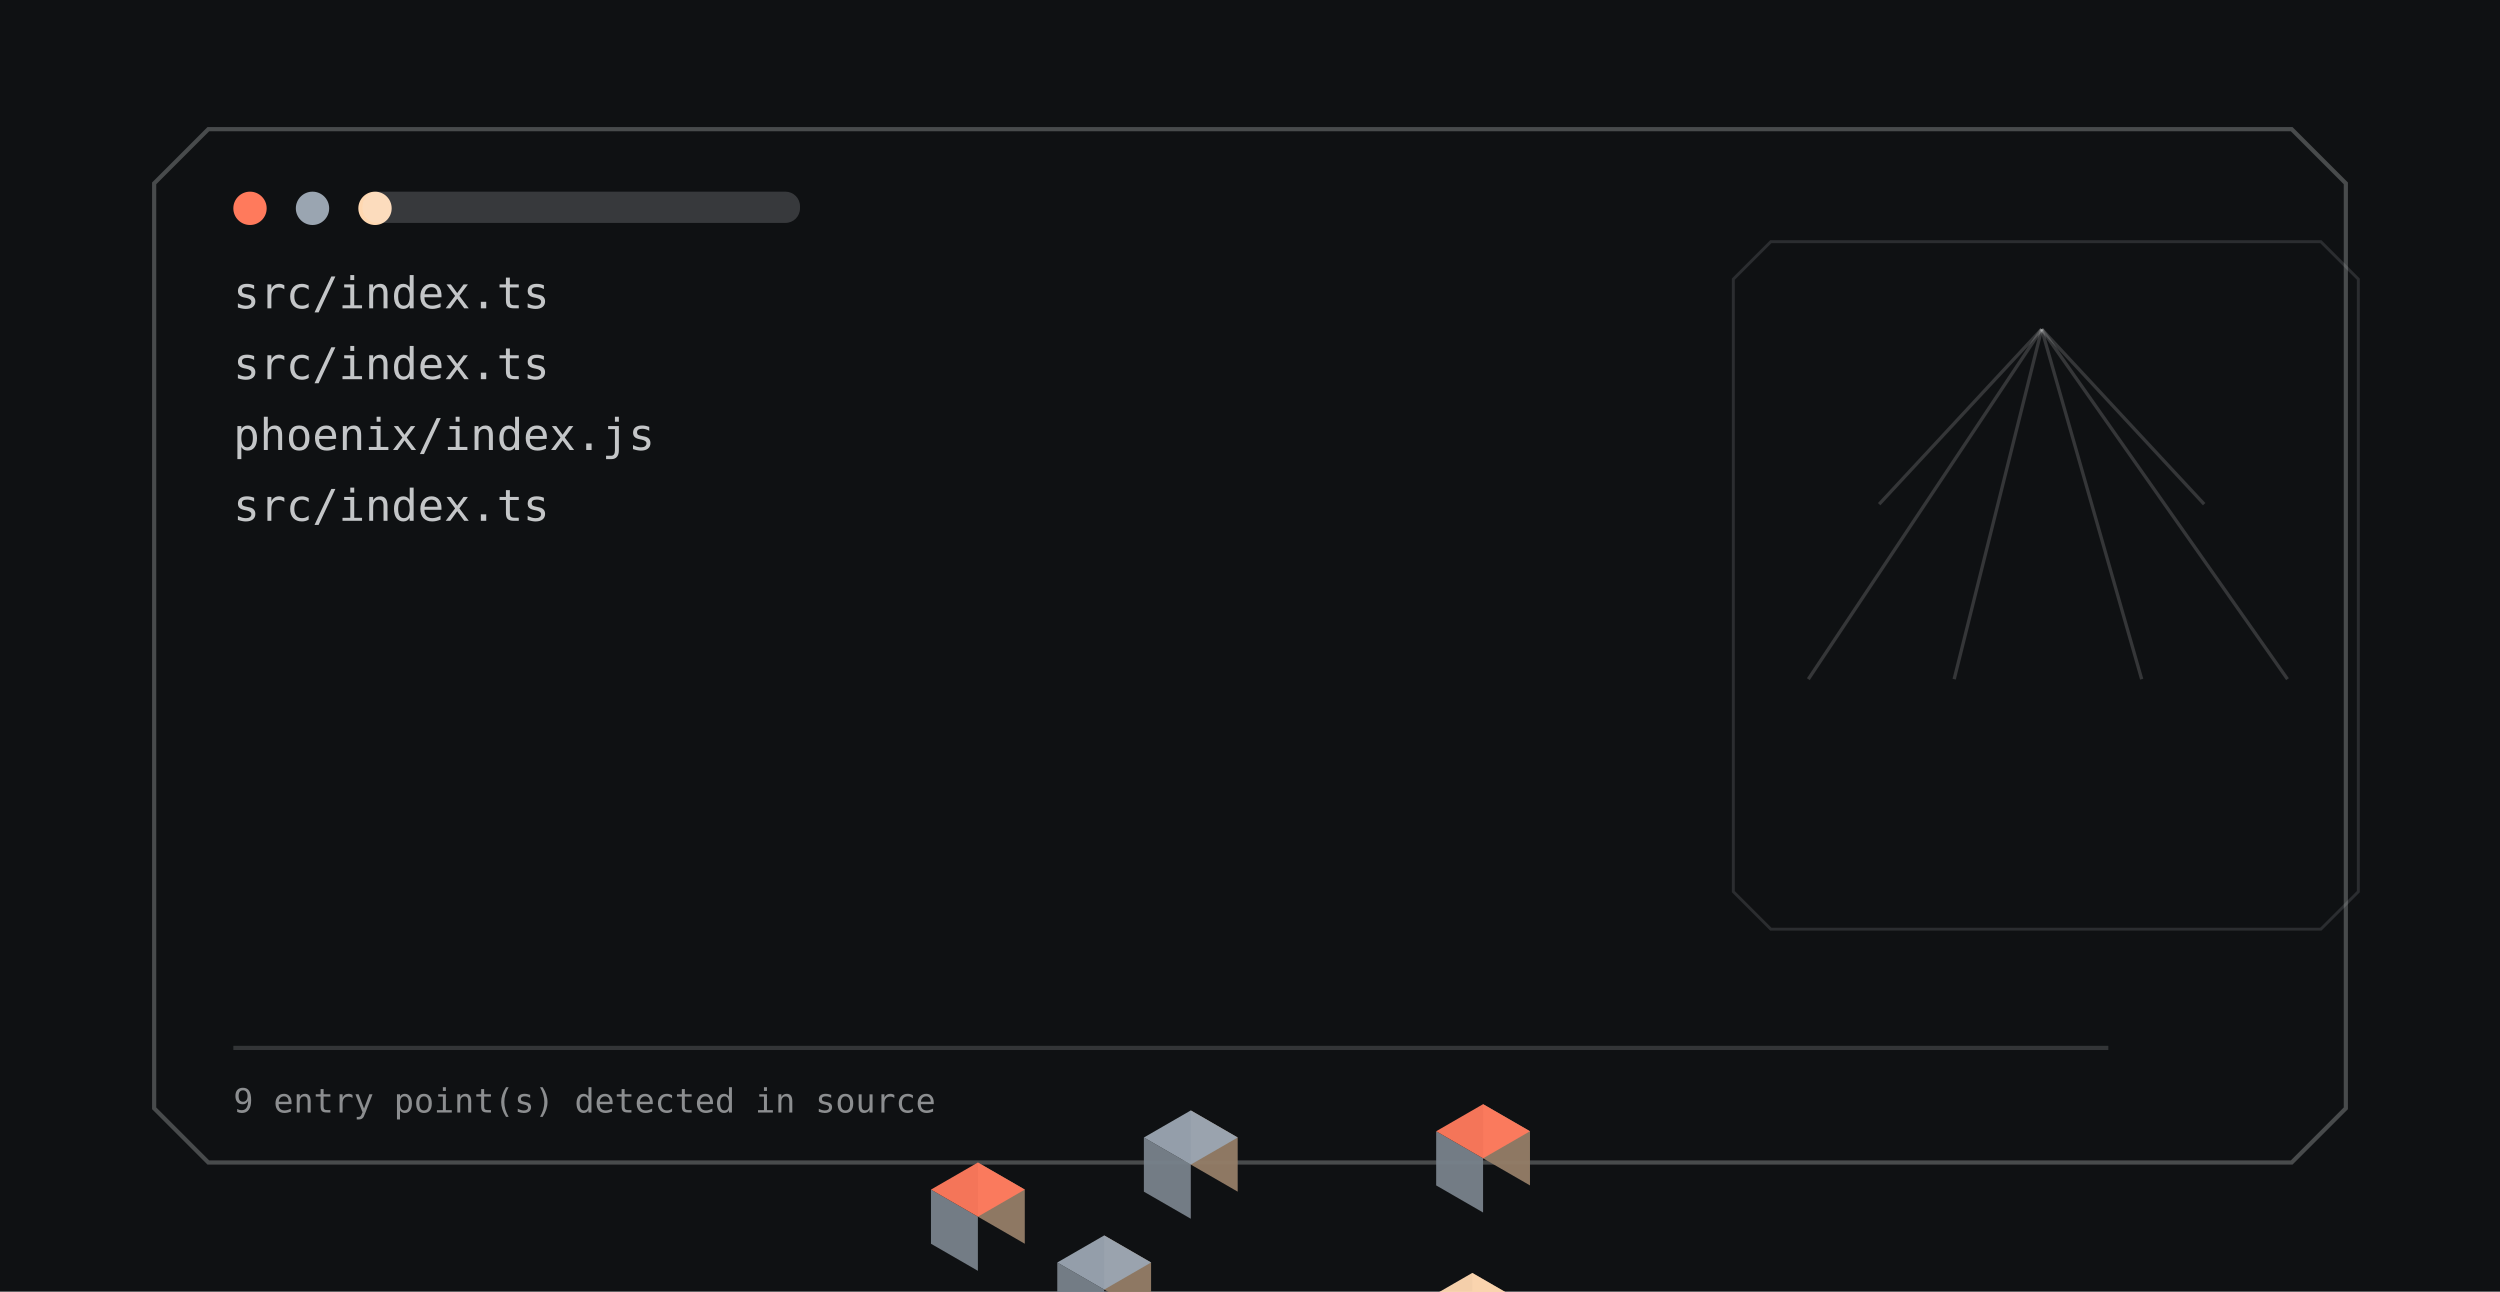
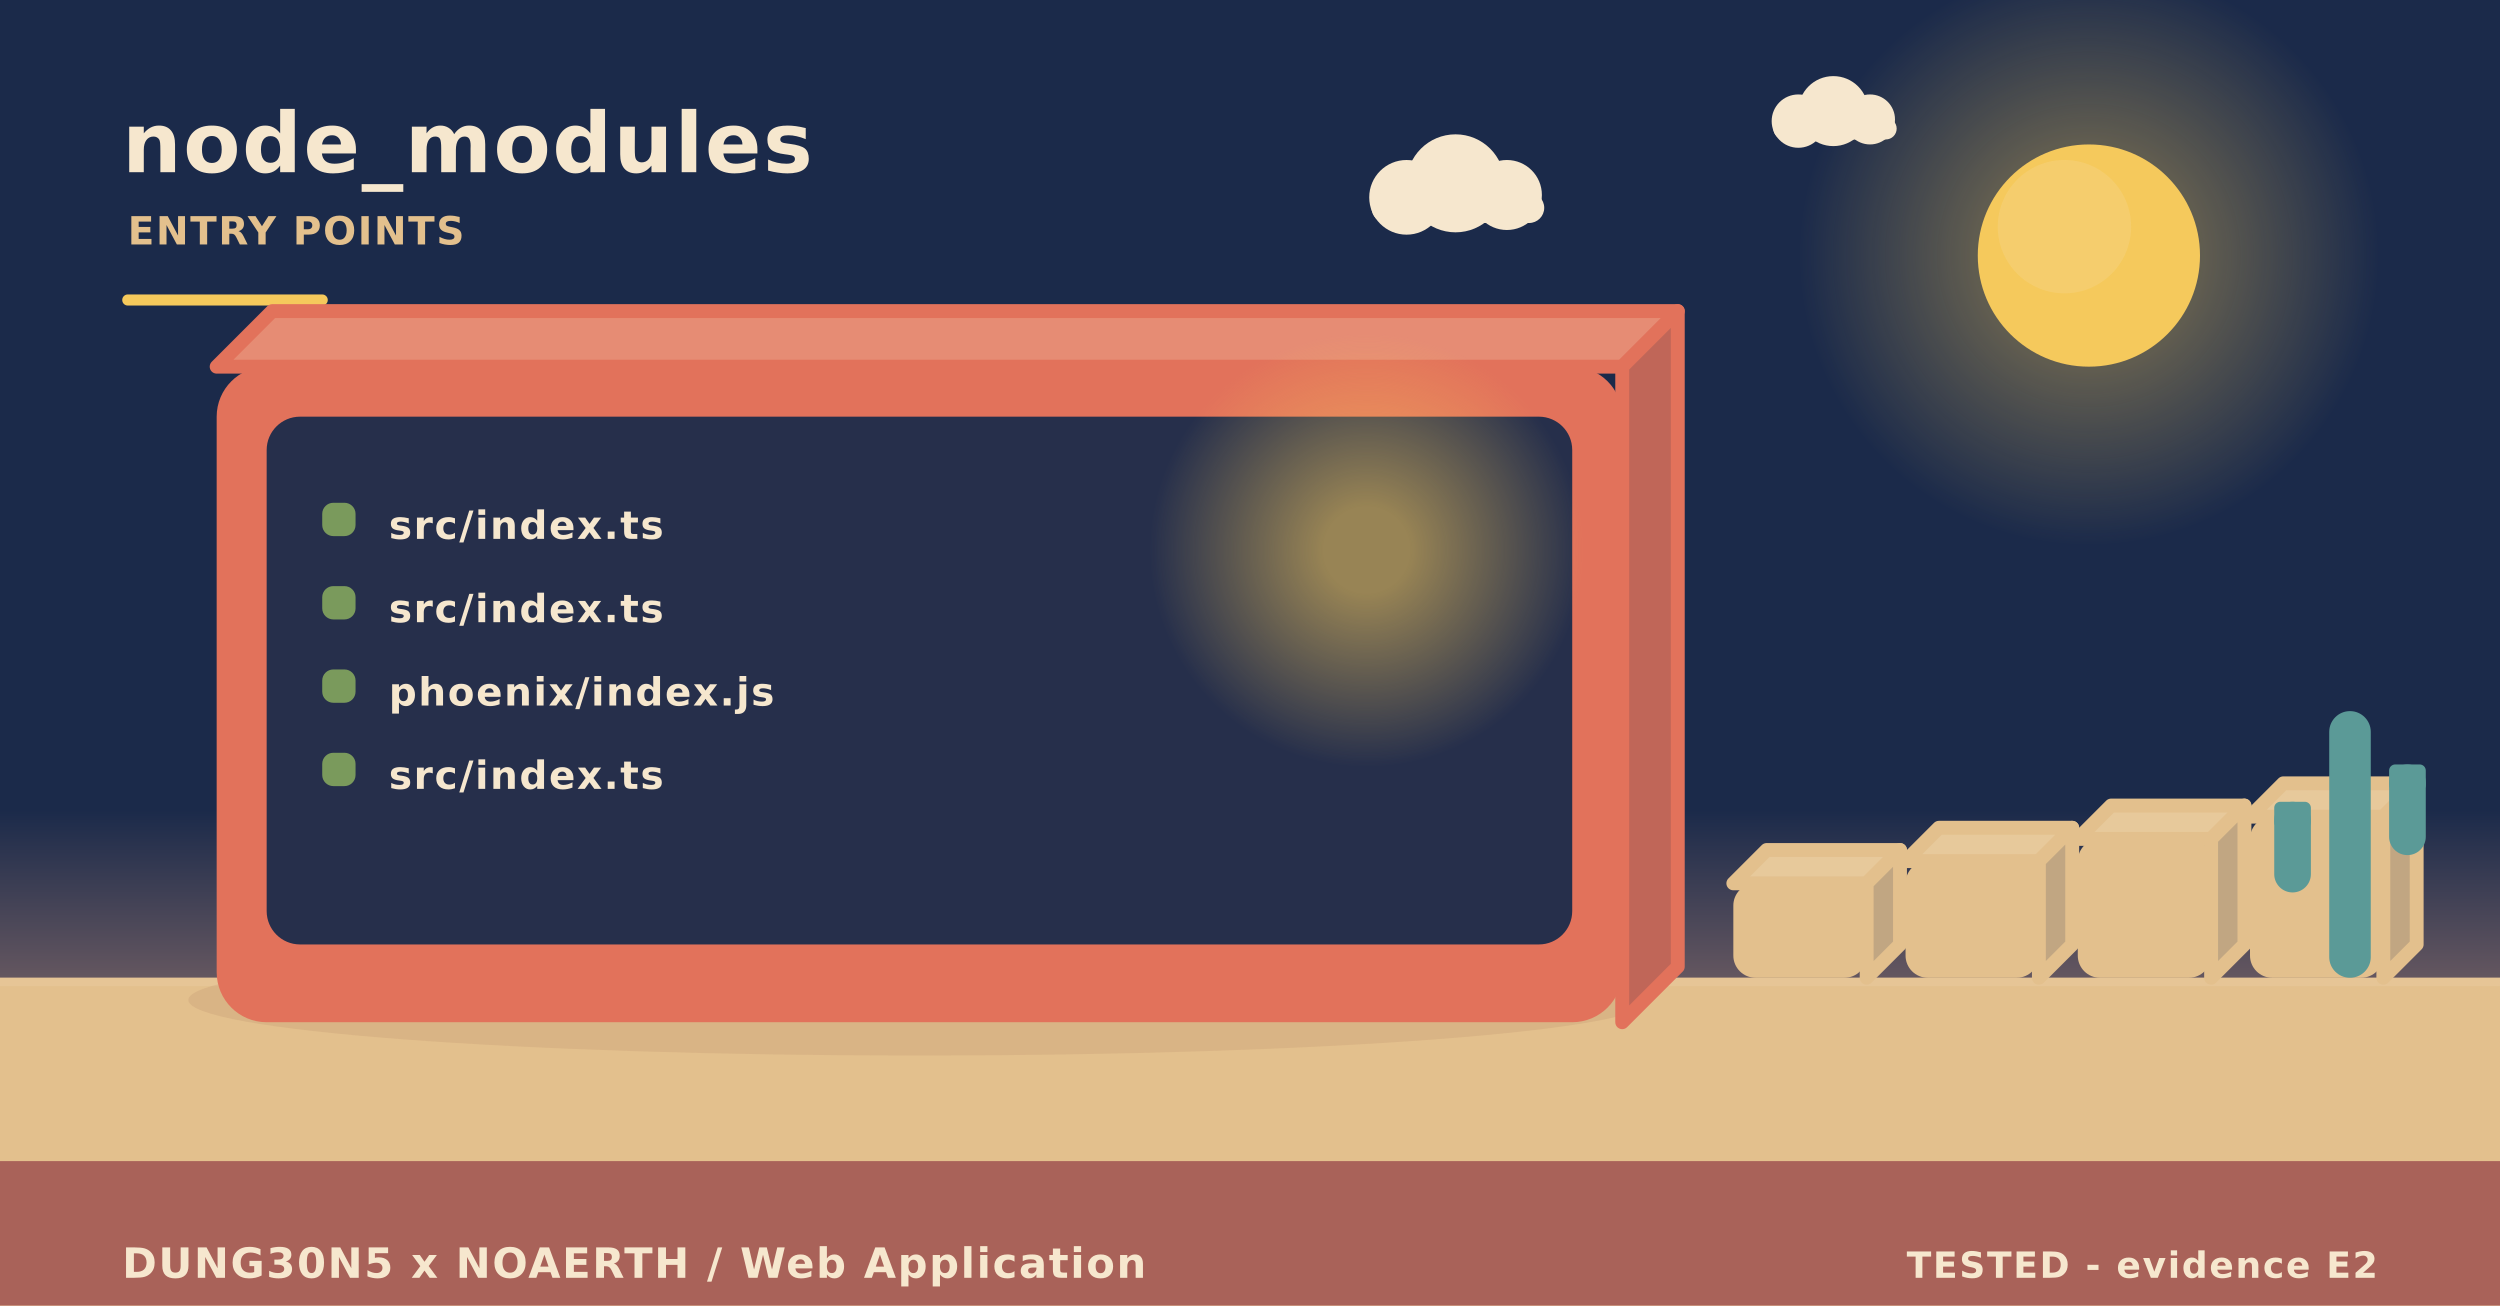
- <svg xmlns="http://www.w3.org/2000/svg" viewBox="0 0 1200 620" width="1200" height="620" role="img" aria-label="node_modules command surface">
-   <rect width="1200" height="620" fill="#0f1113" />
-   <defs>
-     <linearGradient id="gt" x1="0" y1="0" x2="1" y2="1">
-       <stop offset="0%" stop-color="#ff7a5c" />
-       <stop offset="100%" stop-color="#9aa5b1" />
-     </linearGradient>
-   </defs>
-   <path d="M100.00,62.00 H1100.00 L1126.00,88.00 V532.00 L1100.00,558.00 H100.00 L74.00,532.00 V88.00 Z" fill="none" stroke="rgba(241,243,245,0.300)" stroke-width="2.00" opacity="0.85" />
-   <circle cx="120.00" cy="100.00" r="8.00" fill="#ff7a5c" opacity="1.00" />
-   <circle cx="150.00" cy="100.00" r="8.00" fill="#9aa5b1" opacity="1.00" />
-   <circle cx="180.00" cy="100.00" r="8.00" fill="#ffd8b1" opacity="1.00" />
-   <rect x="174.00" y="92.00" width="210.00" height="15.00" rx="7.00" fill="rgba(241,243,245,0.180)" opacity="1.00" />
-   <text x="112" y="148" font-family="ui-monospace,SFMono-Regular,Menlo,monospace" font-size="21" fill="rgba(241,243,245,0.800)">src/index.ts</text>
-   <text x="112" y="182" font-family="ui-monospace,SFMono-Regular,Menlo,monospace" font-size="21" fill="rgba(241,243,245,0.800)">src/index.ts</text>
-   <text x="112" y="216" font-family="ui-monospace,SFMono-Regular,Menlo,monospace" font-size="21" fill="rgba(241,243,245,0.800)">phoenix/index.js</text>
-   <text x="112" y="250" font-family="ui-monospace,SFMono-Regular,Menlo,monospace" font-size="21" fill="rgba(241,243,245,0.800)">src/index.ts</text>
-   <path d="M850.00,116.00 H1114.00 L1132.00,134.00 V428.00 L1114.00,446.00 H850.00 L832.00,428.00 V134.00 Z" fill="none" stroke="rgba(241,243,245,0.180)" stroke-width="1.40" opacity="0.70" />
-   <line x1="980.00" y1="158.00" x2="902.00" y2="242.00" stroke="rgba(241,243,245,0.300)" stroke-width="1.60" opacity="0.55" />
-   <line x1="980.00" y1="158.00" x2="1058.00" y2="242.00" stroke="rgba(241,243,245,0.300)" stroke-width="1.60" opacity="0.55" />
-   <line x1="980.00" y1="158.00" x2="868.00" y2="326.00" stroke="rgba(241,243,245,0.300)" stroke-width="1.60" opacity="0.55" />
-   <line x1="980.00" y1="158.00" x2="938.00" y2="326.00" stroke="rgba(241,243,245,0.300)" stroke-width="1.60" opacity="0.55" />
-   <line x1="980.00" y1="158.00" x2="1028.00" y2="326.00" stroke="rgba(241,243,245,0.300)" stroke-width="1.60" opacity="0.55" />
-   <line x1="980.00" y1="158.00" x2="1098.00" y2="326.00" stroke="rgba(241,243,245,0.300)" stroke-width="1.60" opacity="0.55" />
-   <polygon points="711.87,556.00 734.39,569.00 734.39,543.00 711.87,530.00" fill="#947d67" opacity="0.95" />
-   <polygon points="689.36,569.00 711.87,582.00 711.87,556.00 689.36,543.00" fill="#78818a" opacity="0.95" />
-   <polygon points="711.87,530.00 734.39,543.00 711.87,556.00 689.36,543.00" fill="#ff7a5c" opacity="0.95" />
-   <polygon points="571.58,559.00 594.09,572.00 594.09,546.00 571.58,533.00" fill="#947d67" opacity="0.95" />
-   <polygon points="549.06,572.00 571.58,585.00 571.58,559.00 549.06,546.00" fill="#78818a" opacity="0.95" />
-   <polygon points="571.58,533.00 594.09,546.00 571.58,559.00 549.06,546.00" fill="#9aa5b1" opacity="0.95" />
-   <polygon points="706.68,637.00 729.19,650.00 729.19,624.00 706.68,611.00" fill="#947d67" opacity="0.95" />
-   <polygon points="684.16,650.00 706.68,663.00 706.68,637.00 684.16,624.00" fill="#78818a" opacity="0.95" />
-   <polygon points="706.68,611.00 729.19,624.00 706.68,637.00 684.16,624.00" fill="#ffd8b1" opacity="0.95" />
-   <polygon points="469.39,584.00 491.90,597.00 491.90,571.00 469.39,558.00" fill="#947d67" opacity="0.95" />
-   <polygon points="446.87,597.00 469.39,610.00 469.39,584.00 446.87,571.00" fill="#78818a" opacity="0.95" />
-   <polygon points="469.39,558.00 491.90,571.00 469.39,584.00 446.87,571.00" fill="#ff7a5c" opacity="0.95" />
-   <polygon points="530.01,619.00 552.52,632.00 552.52,606.00 530.01,593.00" fill="#947d67" opacity="0.95" />
-   <polygon points="507.49,632.00 530.01,645.00 530.01,619.00 507.49,606.00" fill="#78818a" opacity="0.95" />
-   <polygon points="530.01,593.00 552.52,606.00 530.01,619.00 507.49,606.00" fill="#9aa5b1" opacity="0.95" />
-   <polygon points="607.95,664.00 630.47,677.00 630.47,651.00 607.95,638.00" fill="#947d67" opacity="0.95" />
-   <polygon points="585.43,677.00 607.95,690.00 607.95,664.00 585.43,651.00" fill="#78818a" opacity="0.95" />
-   <polygon points="607.95,638.00 630.47,651.00 607.95,664.00 585.43,651.00" fill="#ffd8b1" opacity="0.95" />
-   <polygon points="668.57,699.00 691.09,712.00 691.09,686.00 668.57,673.00" fill="#947d67" opacity="0.95" />
-   <polygon points="646.05,712.00 668.57,725.00 668.57,699.00 646.05,686.00" fill="#78818a" opacity="0.95" />
-   <polygon points="668.57,673.00 691.09,686.00 668.57,699.00 646.05,686.00" fill="#ff7a5c" opacity="0.95" />
-   <rect x="112.00" y="502.00" width="900.00" height="2.00" rx="0.00" fill="rgba(241,243,245,0.160)" opacity="1.00" />
-   <text x="112" y="534" font-family="ui-monospace,Menlo,monospace" font-size="16" fill="rgba(241,243,245,0.550)">9 entry point(s) detected in source</text>
+ <svg xmlns="http://www.w3.org/2000/svg" width="900" height="470" viewBox="0 0 900 470" role="img" aria-label="node_modules - how it is operated">
+   <linearGradient id="skyt" x1="0" y1="0" x2="0" y2="1">
+     <stop offset="0" stop-color="#1b2a4a" />
+     <stop offset="0.62" stop-color="#1b2a4a" />
+     <stop offset="1" stop-color="#f3ad8a" />
+   </linearGradient>
+   <rect width="900" height="470" fill="url(#skyt)" />
+   <radialGradient id="sunt">
+     <stop offset="0.35" stop-color="#f5c95c" stop-opacity="0.34" />
+     <stop offset="1" stop-color="#f5c95c" stop-opacity="0" />
+   </radialGradient>
+   <circle cx="752" cy="92" r="104" fill="url(#sunt)" />
+   <circle cx="752" cy="92" r="40" fill="#f5c95c" />
+   <circle cx="743.2" cy="81.6" r="24" fill="#f5d27e" opacity="0.5" />
+   <g>
+     <circle cx="524" cy="66" r="17.64" fill="#f6e7ce" />
+     <circle cx="506.36" cy="71.04" r="13.44" fill="#f6e7ce" />
+     <circle cx="542.48" cy="70.2" r="12.6" fill="#f6e7ce" />
+     <rect x="493.76" y="69.36" width="62.16" height="10.92" rx="5.46" fill="#f6e7ce" />
+   </g>
+   <g>
+     <circle cx="660" cy="40" r="12.6" fill="#f6e7ce" />
+     <circle cx="647.4" cy="43.6" r="9.6" fill="#f6e7ce" />
+     <circle cx="673.2" cy="43" r="9" fill="#f6e7ce" />
+     <rect x="638.4" y="42.4" width="44.4" height="7.8" rx="3.9" fill="#f6e7ce" />
+   </g>
+   <rect x="0" y="352" width="900" height="118" fill="#e3c08d" />
+   <rect x="0" y="352" width="900" height="3" fill="#e6c596" />
+   <text x="44" y="62" font-family="Verdana,DejaVu Sans,sans-serif" font-size="30" font-weight="700" letter-spacing="0.6" fill="#f6e7ce" text-anchor="start">node_modules</text>
+   <text x="46" y="88" font-family="Verdana,DejaVu Sans,sans-serif" font-size="14" font-weight="700" letter-spacing="0.6" fill="#e3c08d" text-anchor="start">ENTRY POINTS</text>
+   <rect x="44" y="106" width="74" height="4" rx="2" fill="#f5c95c" />
+   <ellipse cx="331" cy="360" rx="263.2" ry="20" fill="rgba(138,90,68,0.11)" />
+   <path d="M78,132 L584,132 L604,112 L98,112 Z" fill="#e68c74" stroke="#e2725b" stroke-width="5" stroke-linejoin="round" />
+   <path d="M584,132 L604,112 L604,348 L584,368 Z" fill="#c06658" stroke="#e2725b" stroke-width="5" stroke-linejoin="round" />
+   <rect x="78" y="132" width="506" height="236" rx="18" fill="#e2725b" />
+   <rect x="96" y="150" width="470" height="190" rx="12" fill="#1b2a4a" opacity="0.94" />
+   <radialGradient id="lamp81088">
+     <stop offset="0.2" stop-color="#f5c95c" stop-opacity="0.55" />
+     <stop offset="1" stop-color="#f5c95c" stop-opacity="0" />
+   </radialGradient>
+   <circle cx="492" cy="198" r="78" fill="url(#lamp81088)" />
+   <rect x="116" y="181" width="12" height="12" rx="4" fill="#7a9a5c" />
+   <text x="140" y="194" font-family="Verdana,DejaVu Sans,sans-serif" font-size="14" font-weight="700" letter-spacing="0.6" fill="#f6e7ce" text-anchor="start">src/index.ts</text>
+   <rect x="116" y="211" width="12" height="12" rx="4" fill="#7a9a5c" />
+   <text x="140" y="224" font-family="Verdana,DejaVu Sans,sans-serif" font-size="14" font-weight="700" letter-spacing="0.6" fill="#f6e7ce" text-anchor="start">src/index.ts</text>
+   <rect x="116" y="241" width="12" height="12" rx="4" fill="#7a9a5c" />
+   <text x="140" y="254" font-family="Verdana,DejaVu Sans,sans-serif" font-size="14" font-weight="700" letter-spacing="0.6" fill="#f6e7ce" text-anchor="start">phoenix/index.js</text>
+   <rect x="116" y="271" width="12" height="12" rx="4" fill="#7a9a5c" />
+   <text x="140" y="284" font-family="Verdana,DejaVu Sans,sans-serif" font-size="14" font-weight="700" letter-spacing="0.6" fill="#f6e7ce" text-anchor="start">src/index.ts</text>
+   <path d="M624,318 L672,318 L684,306 L636,306 Z" fill="#e7c99b" stroke="#e3c08d" stroke-width="5" stroke-linejoin="round" />
+   <path d="M672,318 L684,306 L684,340 L672,352 Z" fill="#c1a682" stroke="#e3c08d" stroke-width="5" stroke-linejoin="round" />
+   <rect x="624" y="318" width="48" height="34" rx="8" fill="#e3c08d" />
+   <path d="M686,310 L734,310 L746,298 L698,298 Z" fill="#e7c99b" stroke="#e3c08d" stroke-width="5" stroke-linejoin="round" />
+   <path d="M734,310 L746,298 L746,340 L734,352 Z" fill="#c1a682" stroke="#e3c08d" stroke-width="5" stroke-linejoin="round" />
+   <rect x="686" y="310" width="48" height="42" rx="8" fill="#e3c08d" />
+   <path d="M748,302 L796,302 L808,290 L760,290 Z" fill="#e7c99b" stroke="#e3c08d" stroke-width="5" stroke-linejoin="round" />
+   <path d="M796,302 L808,290 L808,340 L796,352 Z" fill="#c1a682" stroke="#e3c08d" stroke-width="5" stroke-linejoin="round" />
+   <rect x="748" y="302" width="48" height="50" rx="8" fill="#e3c08d" />
+   <path d="M810,294 L858,294 L870,282 L822,282 Z" fill="#e7c99b" stroke="#e3c08d" stroke-width="5" stroke-linejoin="round" />
+   <path d="M858,294 L870,282 L870,340 L858,352 Z" fill="#c1a682" stroke="#e3c08d" stroke-width="5" stroke-linejoin="round" />
+   <rect x="810" y="294" width="48" height="58" rx="8" fill="#e3c08d" />
+   <rect x="838.52" y="256" width="14.96" height="96" rx="7.48" fill="#5b9a97" />
+   <rect x="818.72" y="288.64" width="13.2" height="32.64" rx="6.6" fill="#5b9a97" />
+   <rect x="818.72" y="288.64" width="13.2" height="9.6" rx="2.2" fill="#5b9a97" />
+   <rect x="860.08" y="275.2" width="13.2" height="32.64" rx="6.6" fill="#5b9a97" />
+   <rect x="860.08" y="275.2" width="13.2" height="9.6" rx="2.2" fill="#5b9a97" />
+   <rect x="0" y="418" width="900" height="52" rx="0" fill="#a65c56" opacity="0.94" />
+   <text x="44" y="460" font-family="Verdana,DejaVu Sans,sans-serif" font-size="15" font-weight="700" letter-spacing="0.6" fill="#f6e7ce" text-anchor="start">DUNG30N5 x NOAERTH  /  Web Application</text>
+   <text x="856" y="460" font-family="Verdana,DejaVu Sans,sans-serif" font-size="13" font-weight="700" letter-spacing="0.6" fill="#f6e7ce" text-anchor="end">TESTED  -  evidence E2</text>
</svg>
